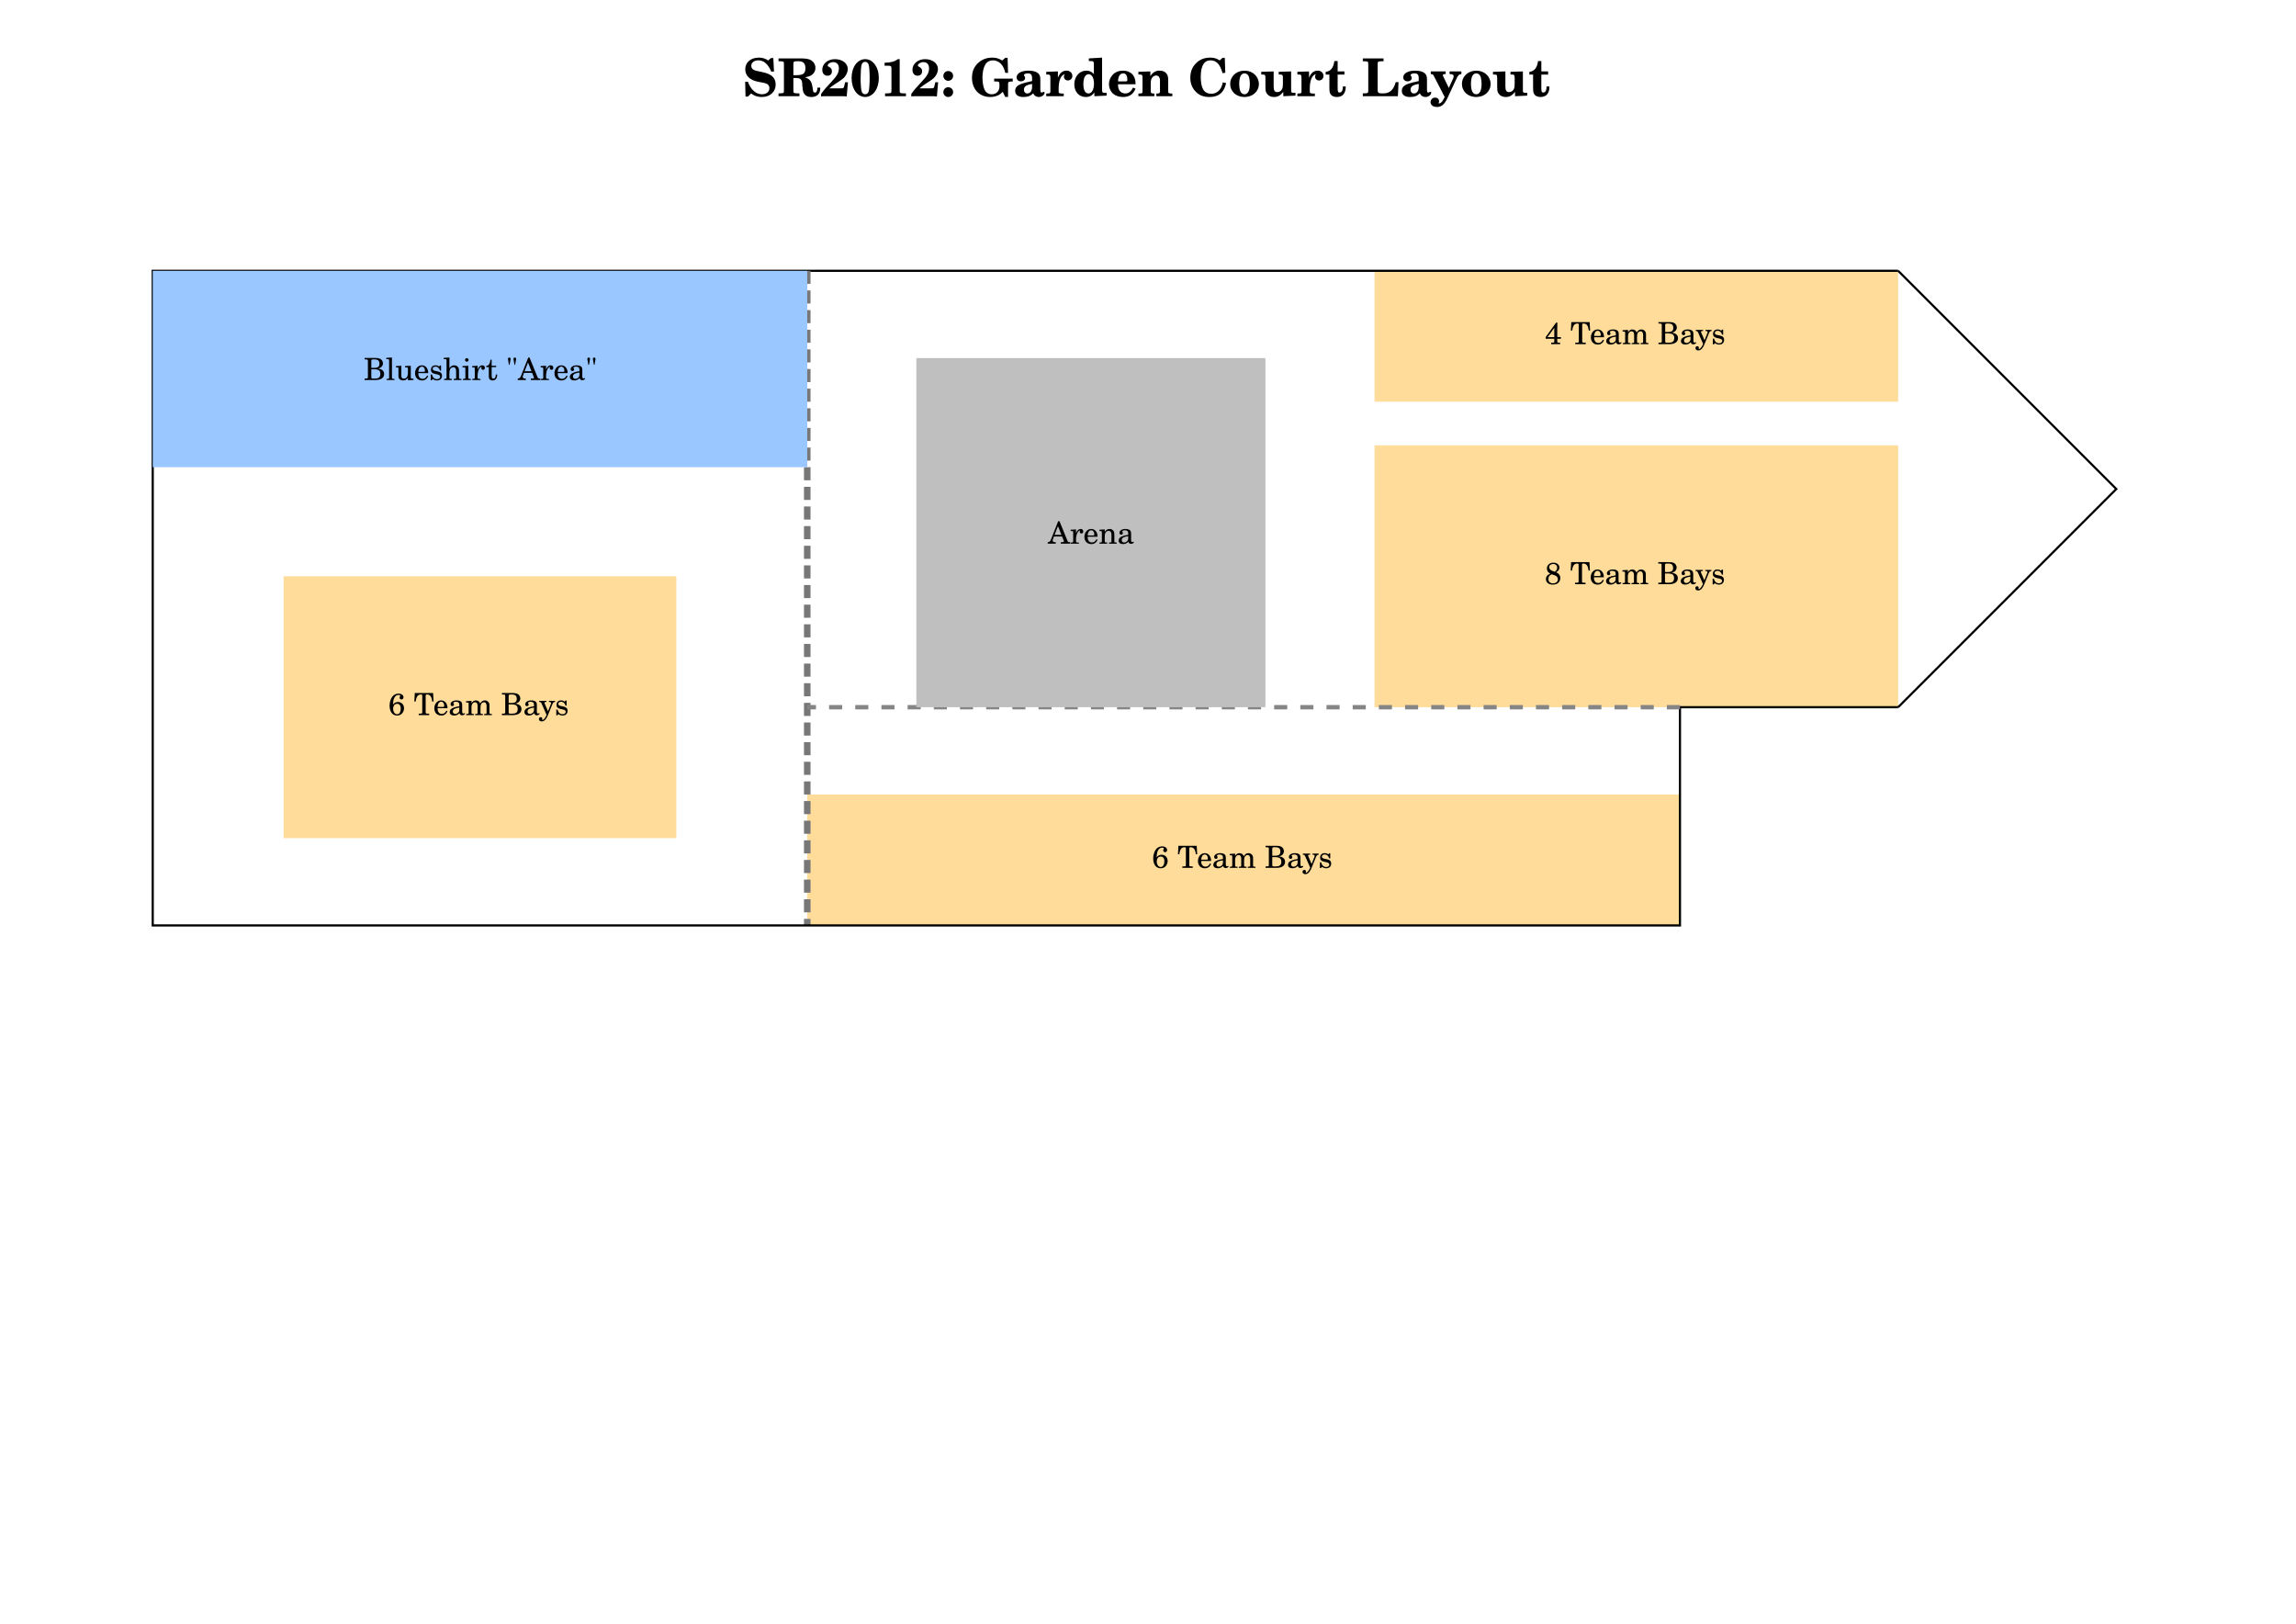
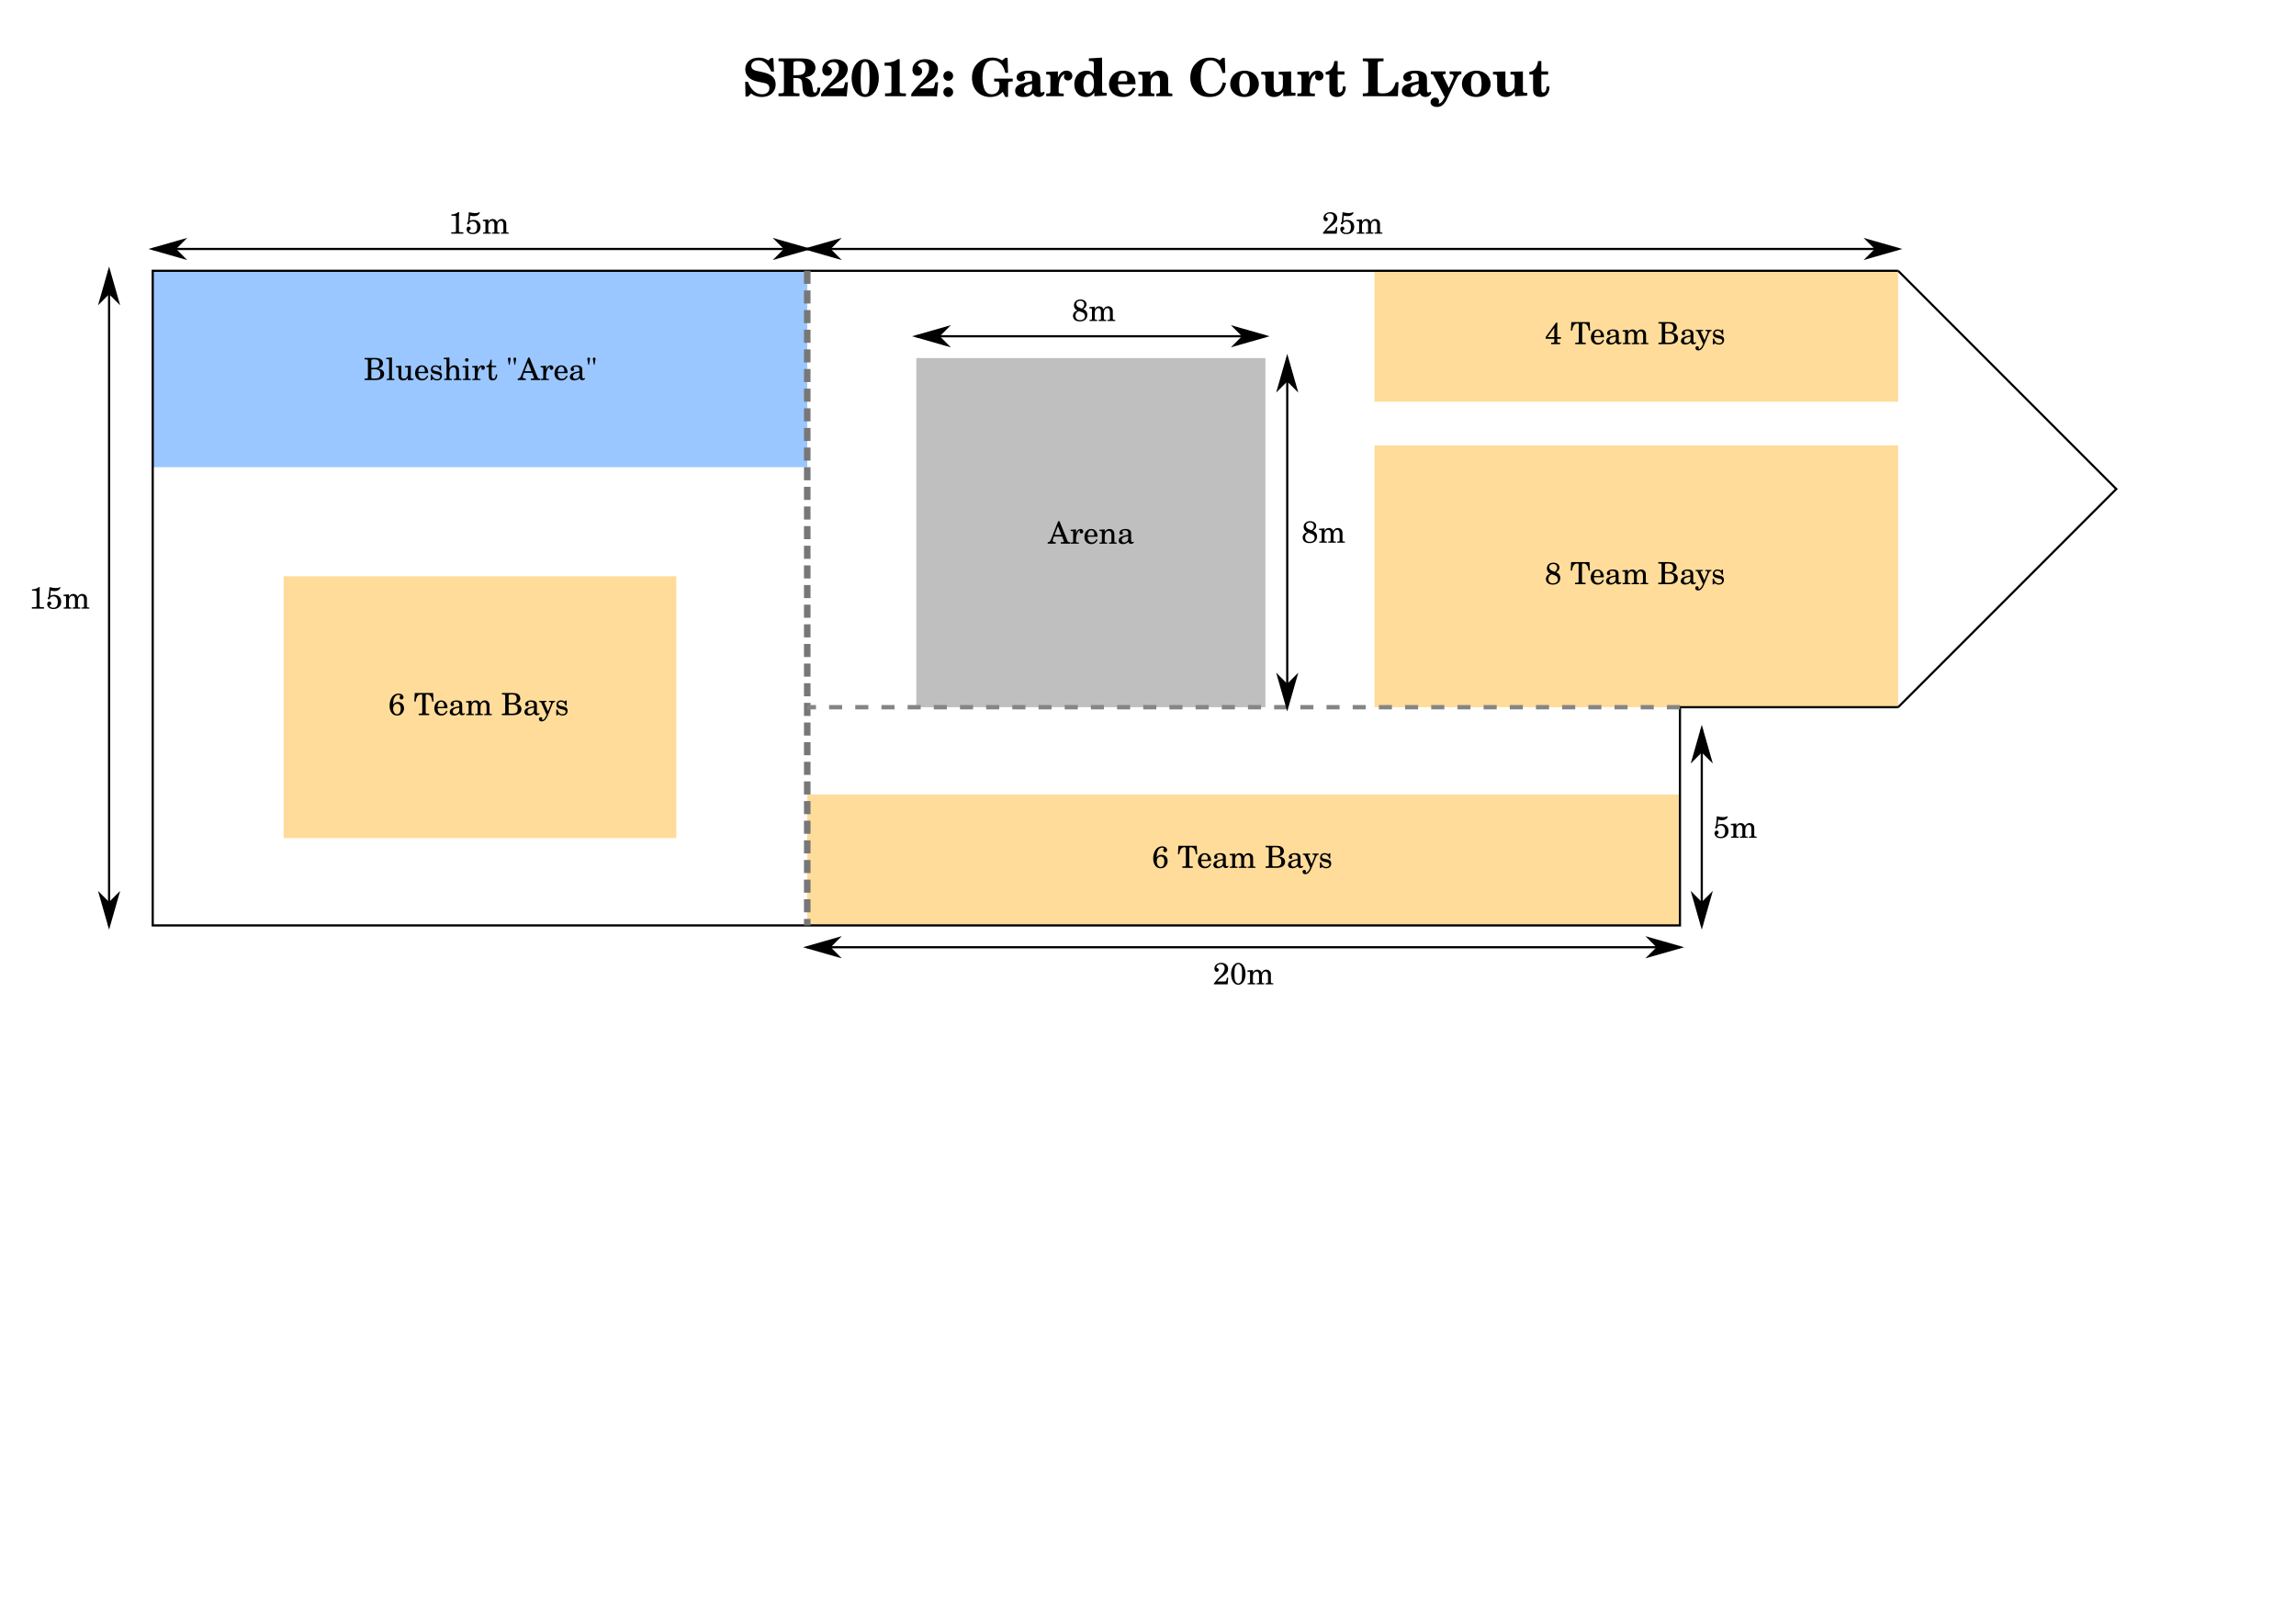
<svg xmlns="http://www.w3.org/2000/svg" width="1052.362" height="744.094" id="svg4260" version="1.1">
-   <defs id="defs4262" />
-   <g id="layer1" transform="translate(0,-308.2677)">
-     <rect style="fill:#ffdc9a;fill-opacity:1;stroke:none" id="rect4840" width="240" height="60" x="630" y="432.362" />
-     <path style="fill:none;stroke:#000000;stroke-width:1px;stroke-linecap:butt;stroke-linejoin:miter;stroke-opacity:1" d="m 370,432.362 500,0" id="path4270" />
-     <path style="fill:#ffdc9a;fill-opacity:1;stroke:none" d="m 370,672.362 400,0 0,60 -400,0 z" id="path4815" />
-     <path style="fill:none;stroke:#777777;stroke-width:3;stroke-linecap:butt;stroke-linejoin:miter;stroke-miterlimit:4;stroke-opacity:1;stroke-dasharray:6, 3;stroke-dashoffset:0" d="m 370,432.362 0,300" id="path4272" />
-     <rect style="fill:#ffdc9a;fill-opacity:1;stroke:none" id="rect4825" width="240" height="120" x="630" y="512.362" />
-     <path style="fill:none;stroke:#000000;stroke-width:1px;stroke-linecap:butt;stroke-linejoin:miter;stroke-opacity:1" d="m 870,432.362 100,100 -100,100" id="path4278" />
-     <path style="fill:none;stroke:#000000;stroke-width:1px;stroke-linecap:butt;stroke-linejoin:miter;stroke-opacity:1" d="m 870,632.362 -100,0 0,100 -400,0" id="path4280" />
-     <path style="fill:none;stroke:#000000;stroke-width:1px;stroke-linecap:butt;stroke-linejoin:miter;stroke-opacity:1" d="m 370,432.362 -300,0 0,300 300,0" id="path4282" />
-     <path style="fill:none;stroke:#858585;stroke-width:2;stroke-linecap:butt;stroke-linejoin:miter;stroke-miterlimit:4;stroke-opacity:1;stroke-dasharray:6, 6;stroke-dashoffset:0" d="m 770,632.362 -400,0" id="path4813" />
-     <rect style="fill:#bfbfbf;fill-opacity:1;stroke:none" id="rect4811" width="160" height="160" x="420" y="472.362" />
-     <text xml:space="preserve" style="font-size:14px;font-style:normal;font-variant:normal;font-weight:500;font-stretch:normal;line-height:125%;letter-spacing:0px;word-spacing:0px;fill:#000000;fill-opacity:1;stroke:none;font-family:Century Schoolbook L;-inkscape-font-specification:Century Schoolbook L Medium" x="527.972" y="705.974" id="text4817">
-       <tspan id="tspan4819" x="527.972" y="705.974">6 Team Bays</tspan>
-     </text>
-     <rect style="fill:#9ac7ff;fill-opacity:1;stroke:none" id="rect4821" width="300" height="90" x="70" y="432.362" />
-     <text xml:space="preserve" style="font-size:14px;font-style:normal;font-variant:normal;font-weight:500;font-stretch:normal;line-height:125%;letter-spacing:0px;word-spacing:0px;fill:#000000;fill-opacity:1;stroke:none;font-family:Century Schoolbook L;-inkscape-font-specification:Century Schoolbook L Medium" x="707.979" y="575.974" id="text4817-8">
-       <tspan id="tspan4819-1" x="707.979" y="575.974">8 Team Bays</tspan>
-     </text>
-     <text xml:space="preserve" style="font-size:14px;font-style:normal;font-variant:normal;font-weight:500;font-stretch:normal;line-height:125%;letter-spacing:0px;word-spacing:0px;fill:#000000;fill-opacity:1;stroke:none;font-family:Century Schoolbook L;-inkscape-font-specification:Century Schoolbook L Medium" x="708.07" y="465.974" id="text4817-5">
-       <tspan id="tspan4819-3" x="708.07" y="465.974">4 Team Bays</tspan>
-     </text>
-     <rect style="fill:#ffdc9a;fill-opacity:1;stroke:none" id="rect4876" width="180" height="120" x="130" y="572.362" />
-     <text xml:space="preserve" style="font-size:14px;font-style:normal;font-variant:normal;font-weight:500;font-stretch:normal;line-height:125%;letter-spacing:0px;word-spacing:0px;fill:#000000;fill-opacity:1;stroke:none;font-family:Century Schoolbook L;-inkscape-font-specification:Century Schoolbook L Medium" x="177.972" y="635.974" id="text4817-7">
-       <tspan id="tspan4819-7" x="177.972" y="635.974">6 Team Bays</tspan>
-     </text>
+   <defs id="defs4262">
+     <marker orient="auto" refY="0.0" refX="0.0" id="Arrow1Lend" style="overflow:visible;">
+       <path id="path5133" d="M 0.0,0.0 L 5.0,-5.0 L -12.5,0.0 L 5.0,5.0 L 0.0,0.0 z " style="fill-rule:evenodd;stroke:#000000;stroke-width:1.0pt;marker-start:none;" transform="scale(0.8) rotate(180) translate(12.5,0)" />
+     </marker>
+     <marker orient="auto" refY="0.0" refX="0.0" id="Arrow1Mend" style="overflow:visible;">
+       <path id="path5139" d="M 0.0,0.0 L 5.0,-5.0 L -12.5,0.0 L 5.0,5.0 L 0.0,0.0 z " style="fill-rule:evenodd;stroke:#000000;stroke-width:1.0pt;marker-start:none;" transform="scale(0.4) rotate(180) translate(10,0)" />
+     </marker>
+     <marker orient="auto" refY="0.0" refX="0.0" id="Arrow1Lstart" style="overflow:visible">
+       <path id="path5130" d="M 0.0,0.0 L 5.0,-5.0 L -12.5,0.0 L 5.0,5.0 L 0.0,0.0 z " style="fill-rule:evenodd;stroke:#000000;stroke-width:1.0pt;marker-start:none" transform="scale(0.8) translate(12.5,0)" />
+     </marker>
+     <marker orient="auto" refY="0" refX="0" id="Arrow1Lstart-2" style="overflow:visible">
+       <path id="path5130-1" d="M 0,0 5,-5 -12.5,0 5,5 0,0 z" style="fill-rule:evenodd;stroke:#000000;stroke-width:1pt;marker-start:none" transform="matrix(0.8,0,0,0.8,10,0)" />
+     </marker>
+     <marker orient="auto" refY="0" refX="0" id="Arrow1Lend-3" style="overflow:visible">
+       <path id="path5133-9" d="M 0,0 5,-5 -12.5,0 5,5 0,0 z" style="fill-rule:evenodd;stroke:#000000;stroke-width:1pt;marker-start:none" transform="matrix(-0.8,0,0,-0.8,-10,0)" />
+     </marker>
+     <marker orient="auto" refY="0" refX="0" id="Arrow1Lstart-28" style="overflow:visible">
+       <path id="path5130-4" d="M 0,0 5,-5 -12.5,0 5,5 0,0 z" style="fill-rule:evenodd;stroke:#000000;stroke-width:1pt;marker-start:none" transform="matrix(0.8,0,0,0.8,10,0)" />
+     </marker>
+     <marker orient="auto" refY="0" refX="0" id="Arrow1Lend-9" style="overflow:visible">
+       <path id="path5133-2" d="M 0,0 5,-5 -12.5,0 5,5 0,0 z" style="fill-rule:evenodd;stroke:#000000;stroke-width:1pt;marker-start:none" transform="matrix(-0.8,0,0,-0.8,-10,0)" />
+     </marker>
+     <marker orient="auto" refY="0" refX="0" id="Arrow1Lstart-6" style="overflow:visible">
+       <path id="path5130-48" d="M 0,0 5,-5 -12.5,0 5,5 0,0 z" style="fill-rule:evenodd;stroke:#000000;stroke-width:1pt;marker-start:none" transform="matrix(0.8,0,0,0.8,10,0)" />
+     </marker>
+     <marker orient="auto" refY="0" refX="0" id="Arrow1Lend-0" style="overflow:visible">
+       <path id="path5133-26" d="M 0,0 5,-5 -12.5,0 5,5 0,0 z" style="fill-rule:evenodd;stroke:#000000;stroke-width:1pt;marker-start:none" transform="matrix(-0.8,0,0,-0.8,-10,0)" />
+     </marker>
+     <marker orient="auto" refY="0" refX="0" id="Arrow1Lstart-0" style="overflow:visible">
+       <path id="path5130-40" d="M 0,0 5,-5 -12.5,0 5,5 0,0 z" style="fill-rule:evenodd;stroke:#000000;stroke-width:1pt;marker-start:none" transform="matrix(0.8,0,0,0.8,10,0)" />
+     </marker>
+     <marker orient="auto" refY="0" refX="0" id="Arrow1Lend-32" style="overflow:visible">
+       <path id="path5133-8" d="M 0,0 5,-5 -12.5,0 5,5 0,0 z" style="fill-rule:evenodd;stroke:#000000;stroke-width:1pt;marker-start:none" transform="matrix(-0.8,0,0,-0.8,-10,0)" />
+     </marker>
+     <marker orient="auto" refY="0" refX="0" id="Arrow1Lstart-60" style="overflow:visible">
+       <path id="path5130-5" d="M 0,0 5,-5 -12.5,0 5,5 0,0 z" style="fill-rule:evenodd;stroke:#000000;stroke-width:1pt;marker-start:none" transform="matrix(0.8,0,0,0.8,10,0)" />
+     </marker>
+     <marker orient="auto" refY="0" refX="0" id="Arrow1Lend-6" style="overflow:visible">
+       <path id="path5133-7" d="M 0,0 5,-5 -12.5,0 5,5 0,0 z" style="fill-rule:evenodd;stroke:#000000;stroke-width:1pt;marker-start:none" transform="matrix(-0.8,0,0,-0.8,-10,0)" />
+     </marker>
+     <marker orient="auto" refY="0" refX="0" id="Arrow1Lstart-7" style="overflow:visible">
+       <path id="path5130-9" d="M 0,0 5,-5 -12.5,0 5,5 0,0 z" style="fill-rule:evenodd;stroke:#000000;stroke-width:1pt;marker-start:none" transform="matrix(0.8,0,0,0.8,10,0)" />
+     </marker>
+     <marker orient="auto" refY="0" refX="0" id="Arrow1Lend-03" style="overflow:visible">
+       <path id="path5133-4" d="M 0,0 5,-5 -12.5,0 5,5 0,0 z" style="fill-rule:evenodd;stroke:#000000;stroke-width:1pt;marker-start:none" transform="matrix(-0.8,0,0,-0.8,-10,0)" />
+     </marker>
+   </defs>
+   <g id="layer4" style="display:inline">
+     <g id="layer8" style="display:inline">
+       <rect transform="translate(0,-308.2677)" style="fill:#ffdc9a;fill-opacity:1;stroke:none;display:inline" id="rect4840" width="240" height="60" x="630" y="432.362" />
+       <path transform="translate(0,-308.2677)" style="fill:#ffdc9a;fill-opacity:1;stroke:none;display:inline" d="m 370,672.362 400,0 0,60 -400,0 z" id="path4815" />
+       <rect transform="translate(0,-308.2677)" style="fill:#ffdc9a;fill-opacity:1;stroke:none;display:inline" id="rect4825" width="240" height="120" x="630" y="512.362" />
+       <rect style="fill:#bfbfbf;fill-opacity:1;stroke:none;display:inline" id="rect4811" width="160" height="160" x="420" y="472.362" transform="translate(0,-308.2677)" />
+       <rect transform="translate(0,-308.2677)" style="fill:#9ac7ff;fill-opacity:1;stroke:none;display:inline" id="rect4821" width="300" height="90" x="70" y="432.362" />
+       <rect transform="translate(0,-308.2677)" style="fill:#ffdc9a;fill-opacity:1;stroke:none;display:inline" id="rect4876" width="180" height="120" x="130" y="572.362" />
+     </g>
+     <g id="layer5" style="display:inline">
+       <text transform="translate(0,-308.2677)" xml:space="preserve" style="font-size:14px;font-style:normal;font-variant:normal;font-weight:500;font-stretch:normal;line-height:125%;letter-spacing:0px;word-spacing:0px;fill:#000000;fill-opacity:1;stroke:none;font-family:Century Schoolbook L;-inkscape-font-specification:Century Schoolbook L Medium" x="527.972" y="705.974" id="text4817">
+         <tspan id="tspan4819" x="527.972" y="705.974">6 Team Bays</tspan>
+       </text>
+       <text transform="translate(0,-308.2677)" xml:space="preserve" style="font-size:14px;font-style:normal;font-variant:normal;font-weight:500;font-stretch:normal;line-height:125%;letter-spacing:0px;word-spacing:0px;fill:#000000;fill-opacity:1;stroke:none;font-family:Century Schoolbook L;-inkscape-font-specification:Century Schoolbook L Medium" x="707.979" y="575.974" id="text4817-8">
+         <tspan id="tspan4819-1" x="707.979" y="575.974">8 Team Bays</tspan>
+       </text>
+       <text transform="translate(0,-308.2677)" xml:space="preserve" style="font-size:14px;font-style:normal;font-variant:normal;font-weight:500;font-stretch:normal;line-height:125%;letter-spacing:0px;word-spacing:0px;fill:#000000;fill-opacity:1;stroke:none;font-family:Century Schoolbook L;-inkscape-font-specification:Century Schoolbook L Medium" x="708.07" y="465.974" id="text4817-5">
+         <tspan id="tspan4819-3" x="708.07" y="465.974">4 Team Bays</tspan>
+       </text>
+       <text transform="translate(0,-308.2677)" xml:space="preserve" style="font-size:14px;font-style:normal;font-variant:normal;font-weight:500;font-stretch:normal;line-height:125%;letter-spacing:0px;word-spacing:0px;fill:#000000;fill-opacity:1;stroke:none;font-family:Century Schoolbook L;-inkscape-font-specification:Century Schoolbook L Medium" x="177.972" y="635.974" id="text4817-7">
+         <tspan id="tspan4819-7" x="177.972" y="635.974">6 Team Bays</tspan>
+       </text>
+       <text transform="translate(0,-308.2677)" xml:space="preserve" style="font-size:14px;font-style:normal;font-variant:normal;font-weight:500;font-stretch:normal;line-height:125%;letter-spacing:0px;word-spacing:0px;fill:#000000;fill-opacity:1;stroke:none;font-family:Century Schoolbook L;-inkscape-font-specification:Century Schoolbook L Medium" x="166.689" y="482.416" id="text4974">
+         <tspan id="tspan4976" x="166.689" y="482.416">Blueshirt "Area"</tspan>
+       </text>
+       <text transform="translate(0,-308.2677)" xml:space="preserve" style="font-size:14px;font-style:normal;font-variant:normal;font-weight:500;font-stretch:normal;line-height:125%;letter-spacing:0px;word-spacing:0px;fill:#000000;fill-opacity:1;stroke:none;font-family:Century Schoolbook L;-inkscape-font-specification:Century Schoolbook L Medium" x="480.314" y="557.409" id="text4978">
+         <tspan id="tspan4980" x="480.314" y="557.409">Arena</tspan>
+       </text>
+     </g>
+     <g id="layer7" style="display:inline">
+       <path transform="translate(0,-308.2677)" style="fill:none;stroke:#000000;stroke-width:1px;stroke-linecap:butt;stroke-linejoin:miter;stroke-opacity:1" d="m 370,432.362 -300,0 0,300 300,0" id="path4282" />
+       <path transform="translate(0,-308.2677)" style="fill:none;stroke:#000000;stroke-width:1px;stroke-linecap:butt;stroke-linejoin:miter;stroke-opacity:1" d="m 370,432.362 500,0" id="path4270" />
+       <path transform="translate(0,-308.2677)" style="fill:none;stroke:#000000;stroke-width:1px;stroke-linecap:butt;stroke-linejoin:miter;stroke-opacity:1" d="m 870,432.362 100,100 -100,100" id="path4278" />
+       <path transform="translate(0,-308.2677)" style="fill:none;stroke:#000000;stroke-width:1px;stroke-linecap:butt;stroke-linejoin:miter;stroke-opacity:1" d="m 870,632.362 -100,0 0,100 -400,0" id="path4280" />
+       <path transform="translate(0,-308.2677)" style="fill:none;stroke:#777777;stroke-width:3;stroke-linecap:butt;stroke-linejoin:miter;stroke-miterlimit:4;stroke-opacity:1;stroke-dasharray:6, 3;stroke-dashoffset:0" d="m 370,432.362 0,300" id="path4272" />
+       <path transform="translate(0,-308.2677)" style="fill:none;stroke:#858585;stroke-width:2;stroke-linecap:butt;stroke-linejoin:miter;stroke-miterlimit:4;stroke-opacity:1;stroke-dasharray:6, 6;stroke-dashoffset:0" d="m 770,632.362 -400,0" id="path4813" />
+     </g>
+     <g id="layer6" style="display:inline">
+       <path style="fill:none;stroke:#000000;stroke-width:1px;stroke-linecap:butt;stroke-linejoin:miter;stroke-opacity:1;marker-start:url(#Arrow1Lstart);marker-end:url(#Arrow1Lend);display:inline" d="m 420,154.094 160,0" id="path5123" />
+       <path style="fill:none;stroke:#000000;stroke-width:1px;stroke-linecap:butt;stroke-linejoin:miter;stroke-opacity:1;marker-start:url(#Arrow1Lstart);marker-end:url(#Arrow1Lend);display:inline" d="m 590,324.094 0,-160" id="path5123-3" />
+       <text xml:space="preserve" style="font-size:14px;font-style:normal;font-variant:normal;font-weight:500;font-stretch:normal;line-height:125%;letter-spacing:0px;word-spacing:0px;fill:#000000;fill-opacity:1;stroke:none;font-family:Century Schoolbook L;-inkscape-font-specification:Century Schoolbook L Medium" x="491.215" y="147.094" id="text6159">
+         <tspan id="tspan6161" x="491.215" y="147.094">8m</tspan>
+       </text>
+       <text xml:space="preserve" style="font-size:14px;font-style:normal;font-variant:normal;font-weight:500;font-stretch:normal;line-height:125%;letter-spacing:0px;word-spacing:0px;fill:#000000;fill-opacity:1;stroke:none;font-family:Century Schoolbook L;-inkscape-font-specification:Century Schoolbook L Medium" x="596.495" y="248.686" id="text6163">
+         <tspan id="tspan6165" x="596.495" y="248.686">8m</tspan>
+       </text>
+       <path style="fill:none;stroke:#000000;stroke-width:1px;stroke-linecap:butt;stroke-linejoin:miter;stroke-opacity:1;marker-start:url(#Arrow1Lstart);marker-end:url(#Arrow1Lend);display:inline" d="m 370,114.094 500,0" id="path5123-7" />
+       <path style="fill:none;stroke:#000000;stroke-width:1px;stroke-linecap:butt;stroke-linejoin:miter;stroke-opacity:1;marker-start:url(#Arrow1Lstart);marker-end:url(#Arrow1Lend);display:inline" d="m 70,114.094 300,0" id="path5123-4" />
+       <path style="fill:none;stroke:#000000;stroke-width:1px;stroke-linecap:butt;stroke-linejoin:miter;stroke-opacity:1;marker-start:url(#Arrow1Lstart);marker-end:url(#Arrow1Lend);display:inline" d="m 50,424.094 0,-300" id="path5123-8" />
+       <path style="fill:none;stroke:#000000;stroke-width:1px;stroke-linecap:butt;stroke-linejoin:miter;stroke-opacity:1;marker-start:url(#Arrow1Lstart);marker-end:url(#Arrow1Lend);display:inline" d="m 780,424.094 0,-90" id="path5123-2" />
+       <path style="fill:none;stroke:#000000;stroke-width:1px;stroke-linecap:butt;stroke-linejoin:miter;stroke-opacity:1;marker-start:url(#Arrow1Lstart);marker-end:url(#Arrow1Lend);display:inline" d="m 370,434.094 400,0" id="path5123-43" />
+       <text xml:space="preserve" style="font-size:14px;font-style:normal;font-variant:normal;font-weight:500;font-stretch:normal;line-height:125%;letter-spacing:0px;word-spacing:0px;fill:#000000;fill-opacity:1;stroke:none;display:inline;font-family:Century Schoolbook L;-inkscape-font-specification:Century Schoolbook L Medium" x="605.886" y="107.094" id="text6159-1">
+         <tspan id="tspan6161-6" x="605.886" y="107.094">25m</tspan>
+       </text>
+       <text xml:space="preserve" style="font-size:14px;font-style:normal;font-variant:normal;font-weight:500;font-stretch:normal;line-height:125%;letter-spacing:0px;word-spacing:0px;fill:#000000;fill-opacity:1;stroke:none;display:inline;font-family:Century Schoolbook L;-inkscape-font-specification:Century Schoolbook L Medium" x="205.431" y="107.094" id="text6159-4">
+         <tspan id="tspan6161-8" x="205.431" y="107.094">15m</tspan>
+       </text>
+       <text xml:space="preserve" style="font-size:14px;font-style:normal;font-variant:normal;font-weight:500;font-stretch:normal;line-height:125%;letter-spacing:0px;word-spacing:0px;fill:#000000;fill-opacity:1;stroke:none;display:inline;font-family:Century Schoolbook L;-inkscape-font-specification:Century Schoolbook L Medium" x="13.215" y="278.917" id="text6159-0">
+         <tspan id="tspan6161-88" x="13.215" y="278.917">15m</tspan>
+       </text>
+       <text xml:space="preserve" style="font-size:14px;font-style:normal;font-variant:normal;font-weight:500;font-stretch:normal;line-height:125%;letter-spacing:0px;word-spacing:0px;fill:#000000;fill-opacity:1;stroke:none;display:inline;font-family:Century Schoolbook L;-inkscape-font-specification:Century Schoolbook L Medium" x="555.886" y="451.094" id="text6159-6">
+         <tspan id="tspan6161-2" x="555.886" y="451.094">20m</tspan>
+       </text>
+       <text xml:space="preserve" style="font-size:14px;font-style:normal;font-variant:normal;font-weight:500;font-stretch:normal;line-height:125%;letter-spacing:0px;word-spacing:0px;fill:#000000;fill-opacity:1;stroke:none;display:inline;font-family:Century Schoolbook L;-inkscape-font-specification:Century Schoolbook L Medium" x="785.215" y="383.917" id="text6159-5">
+         <tspan id="tspan6161-4" x="785.215" y="383.917">5m</tspan>
+       </text>
+     </g>
+   </g>
+   <g id="layer1" transform="translate(0,-308.2677)" style="display:inline">
    <text xml:space="preserve" style="font-size:14px;font-style:normal;font-variant:normal;font-weight:500;font-stretch:normal;line-height:125%;letter-spacing:0px;word-spacing:0px;fill:#000000;fill-opacity:1;stroke:none;font-family:CMU Sans Serif;-inkscape-font-specification:CMU Sans Serif Medium" x="340.334" y="352.362" id="text4903">
      <tspan id="tspan4905" x="340.334" y="352.362" style="font-size:24px;font-style:normal;font-variant:normal;font-weight:bold;font-stretch:normal;font-family:Century Schoolbook L;-inkscape-font-specification:Century Schoolbook L Bold">SR2012: Garden Court Layout</tspan>
    </text>
-     <text xml:space="preserve" style="font-size:14px;font-style:normal;font-variant:normal;font-weight:500;font-stretch:normal;line-height:125%;letter-spacing:0px;word-spacing:0px;fill:#000000;fill-opacity:1;stroke:none;font-family:Century Schoolbook L;-inkscape-font-specification:Century Schoolbook L Medium" x="166.689" y="482.416" id="text4974">
-       <tspan id="tspan4976" x="166.689" y="482.416">Blueshirt "Area"</tspan>
-     </text>
-     <text xml:space="preserve" style="font-size:14px;font-style:normal;font-variant:normal;font-weight:500;font-stretch:normal;line-height:125%;letter-spacing:0px;word-spacing:0px;fill:#000000;fill-opacity:1;stroke:none;font-family:Century Schoolbook L;-inkscape-font-specification:Century Schoolbook L Medium" x="480.314" y="557.409" id="text4978">
-       <tspan id="tspan4980" x="480.314" y="557.409">Arena</tspan>
-     </text>
  </g>
</svg>
